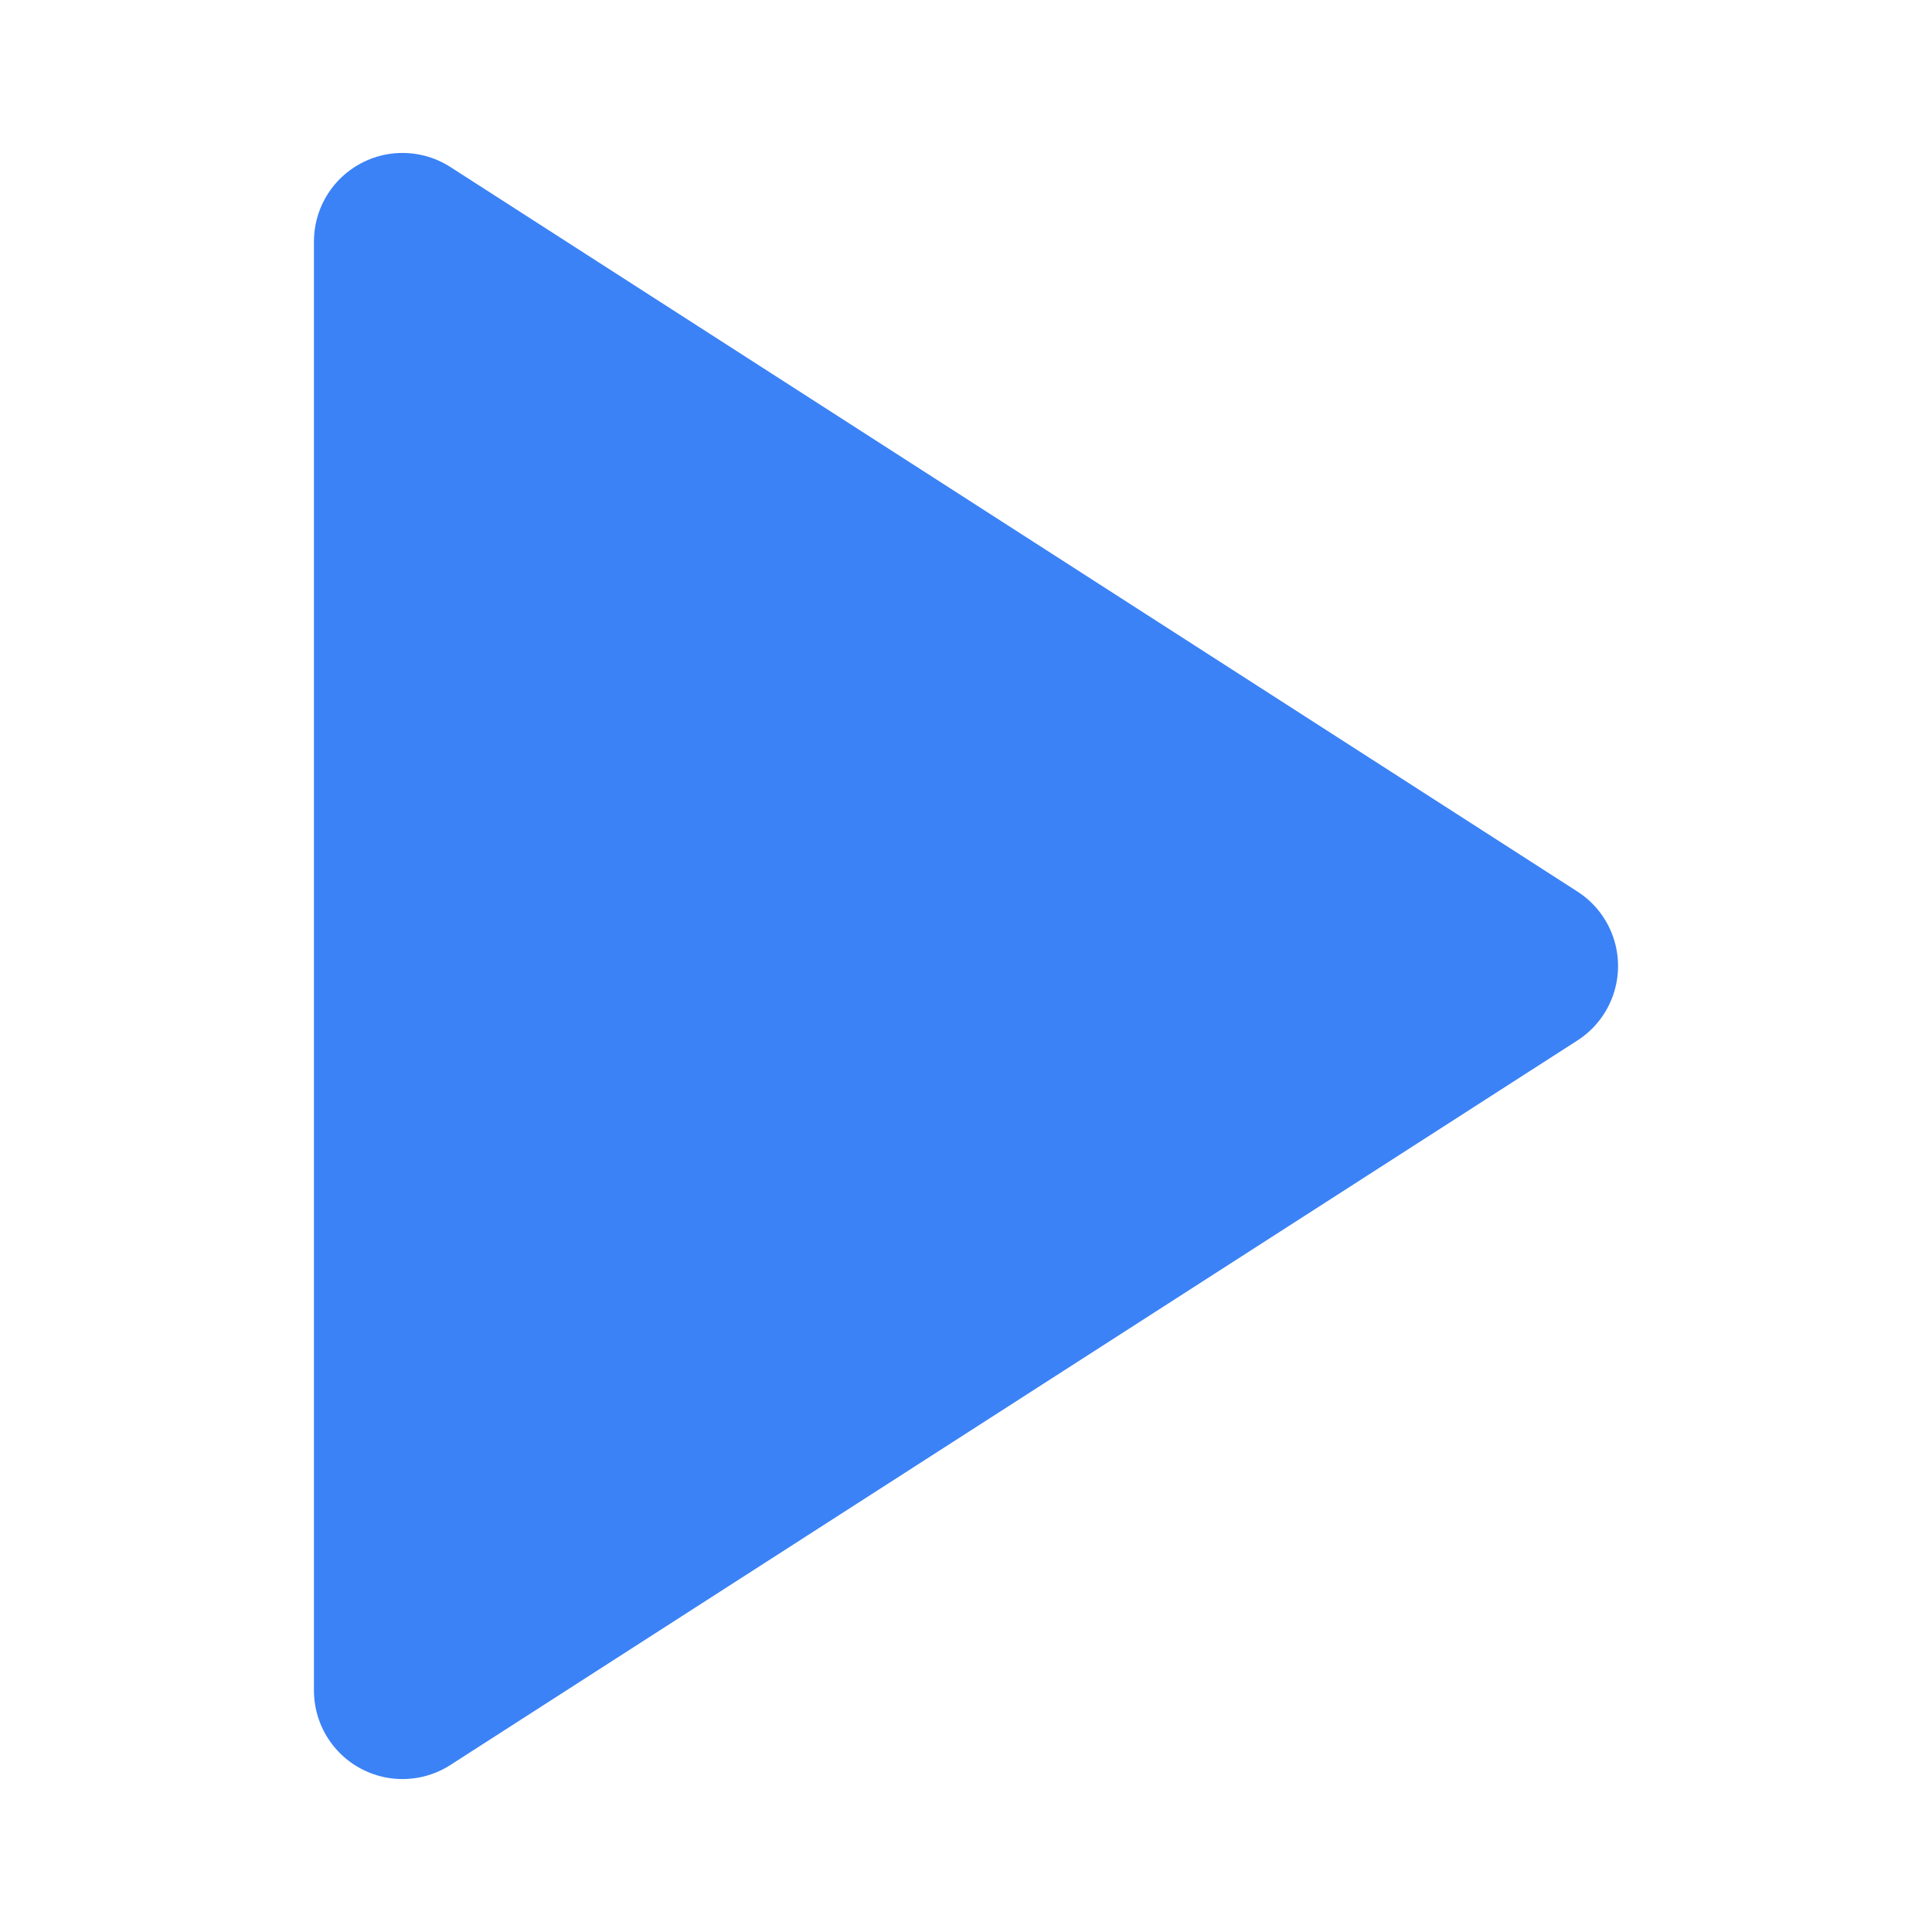
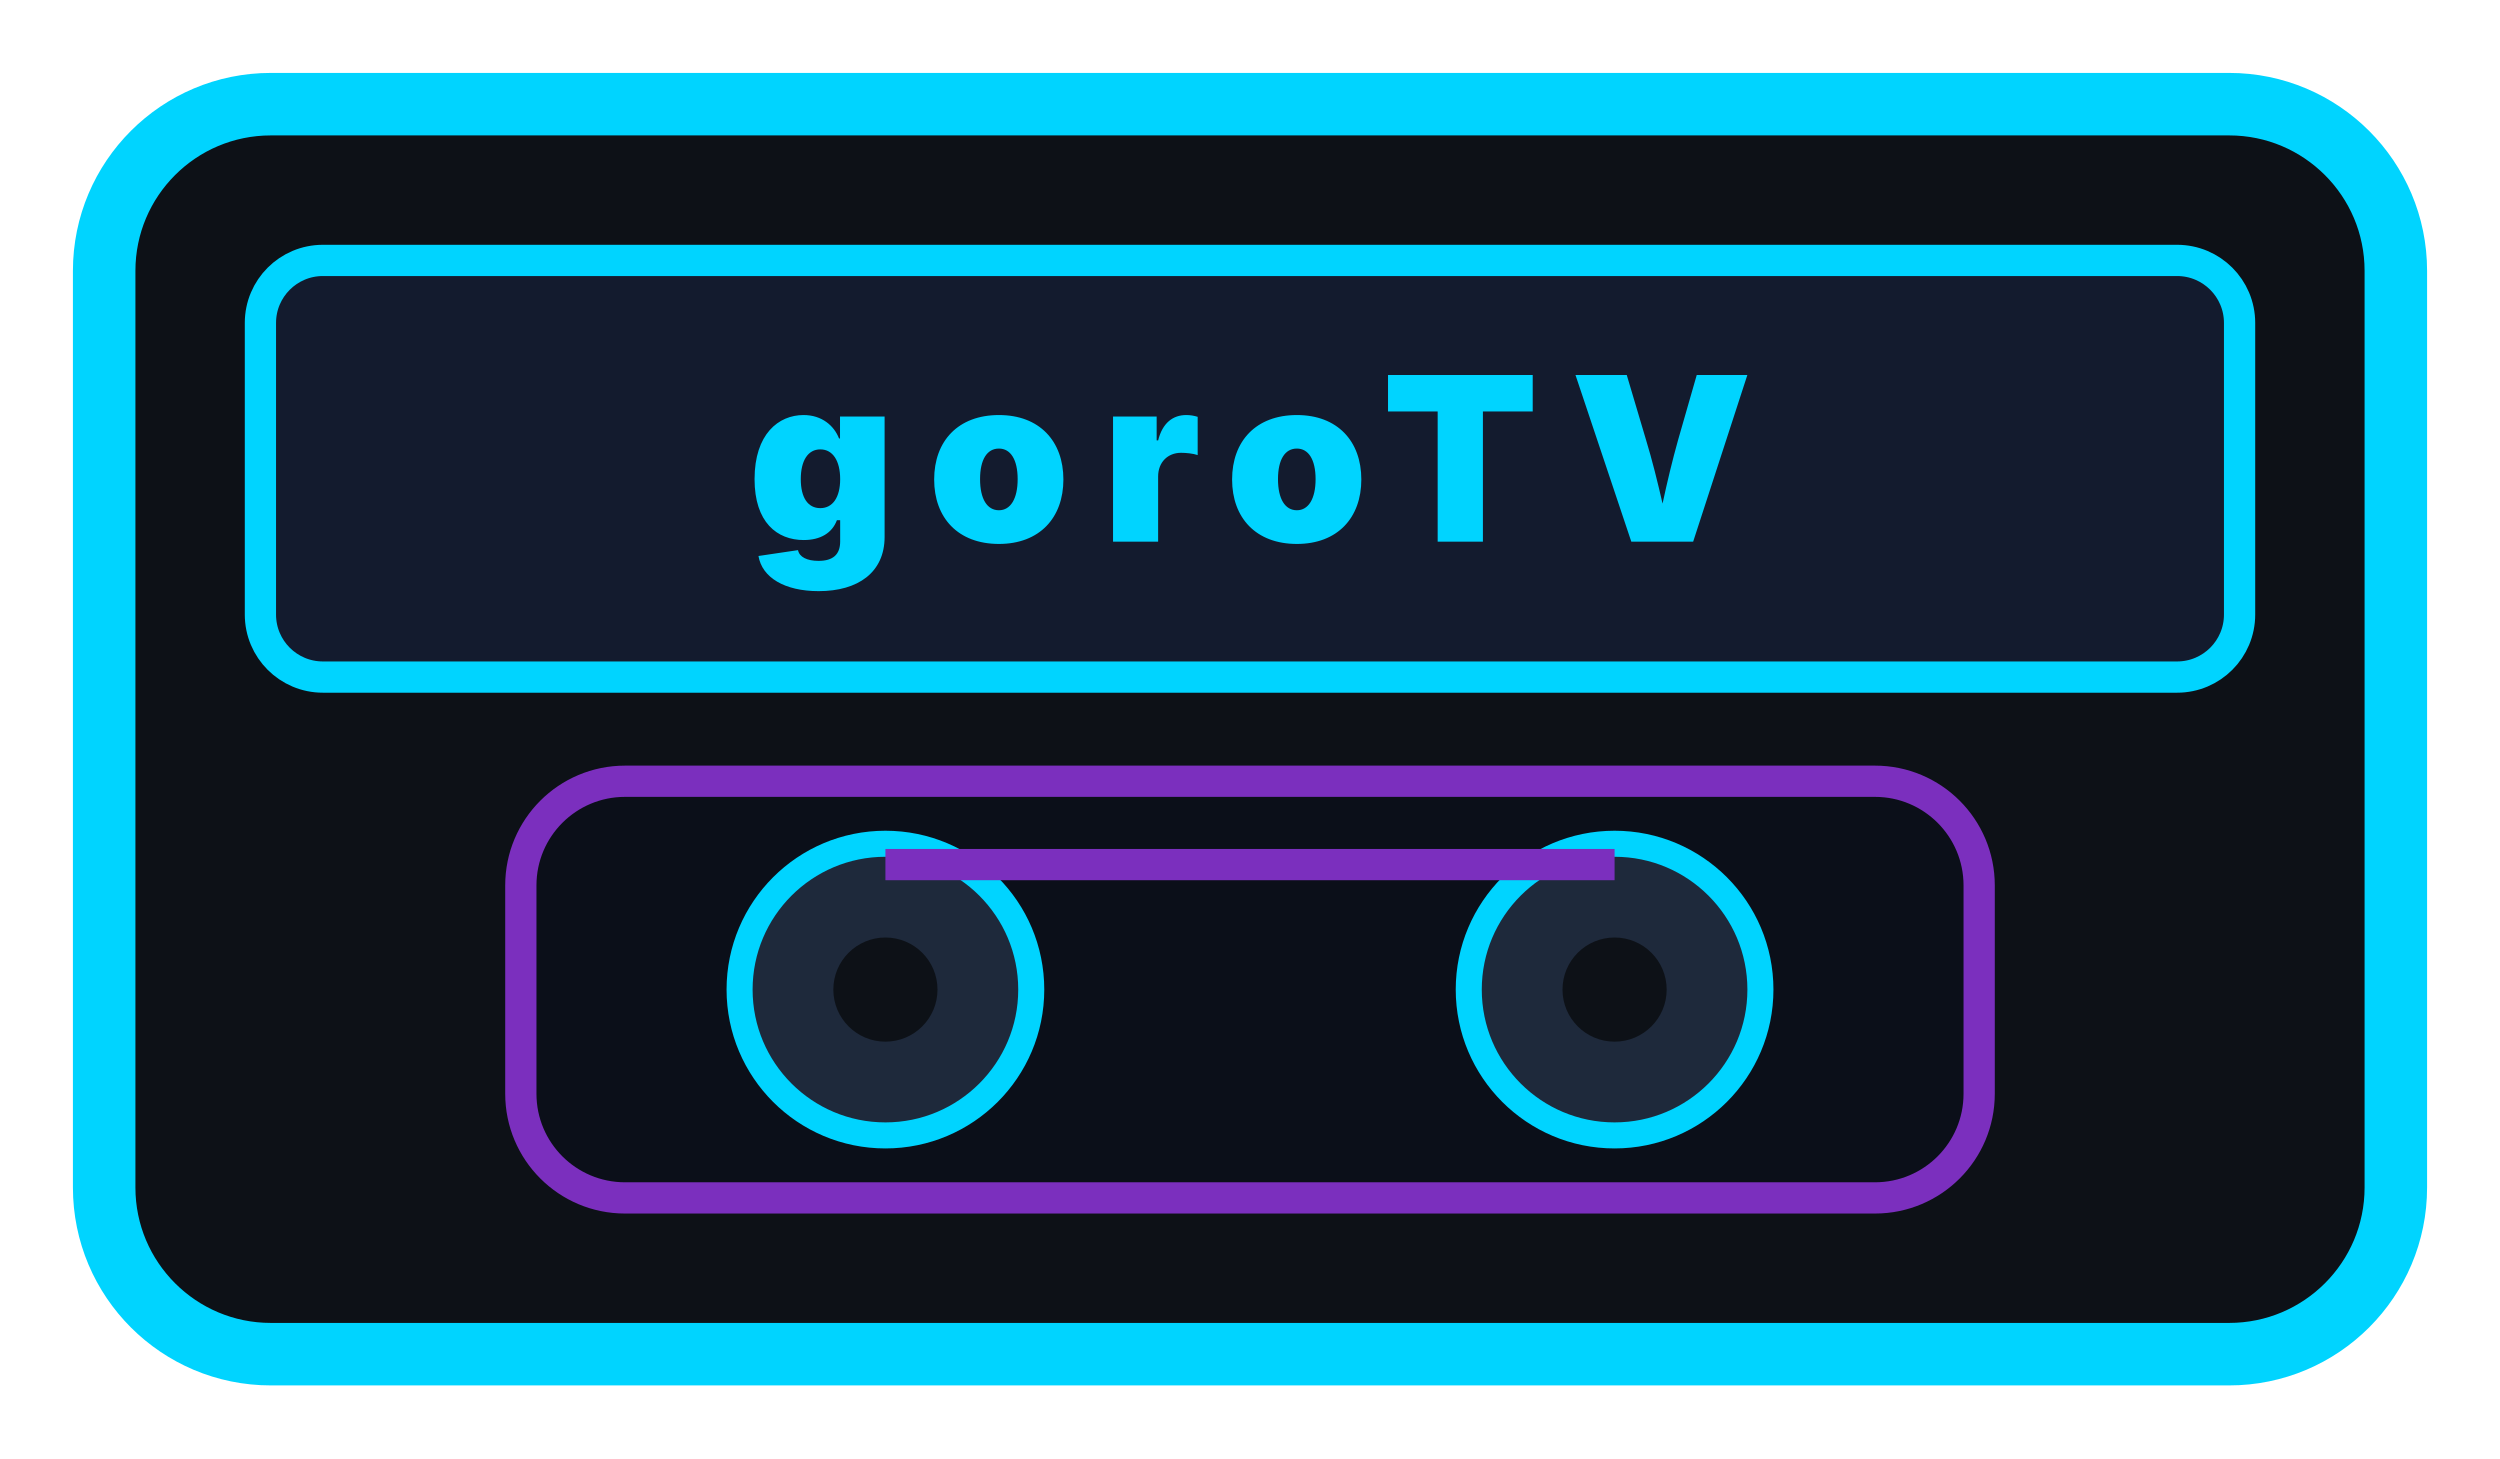
- <svg xmlns="http://www.w3.org/2000/svg" viewBox="0 0 24 24" fill="none" stroke="#3B82F6" stroke-width="2.2" stroke-linecap="round" stroke-linejoin="round">
-   <polygon points="5 3 19 12 5 21 5 3" fill="#3B82F6" />
+ <svg xmlns="http://www.w3.org/2000/svg" viewBox="0 0 240 140" fill="none">
+   <rect x="10" y="10" width="220" height="120" rx="16" fill="#0D1117" stroke="#00D4FF" stroke-width="6" />
+   <rect x="25" y="25" width="190" height="40" rx="6" fill="#131B2E" stroke="#00D4FF" stroke-width="3" />
+   <text x="120" y="52" fill="#00D4FF" font-size="22" font-family="system-ui, -apple-system, sans-serif" font-weight="900" text-anchor="middle" letter-spacing="3">goroTV</text>
+   <rect x="50" y="75" width="140" height="40" rx="10" fill="#0B0F19" stroke="#7B2FBE" stroke-width="3" />
+   <circle cx="85" cy="95" r="14" fill="#1E293B" stroke="#00D4FF" stroke-width="2.5" />
+   <circle cx="85" cy="95" r="5" fill="#0D1117" />
+   <circle cx="155" cy="95" r="14" fill="#1E293B" stroke="#00D4FF" stroke-width="2.5" />
+   <circle cx="155" cy="95" r="5" fill="#0D1117" />
+   <line x1="85" y1="83" x2="155" y2="83" stroke="#7B2FBE" stroke-width="3" />
</svg>
